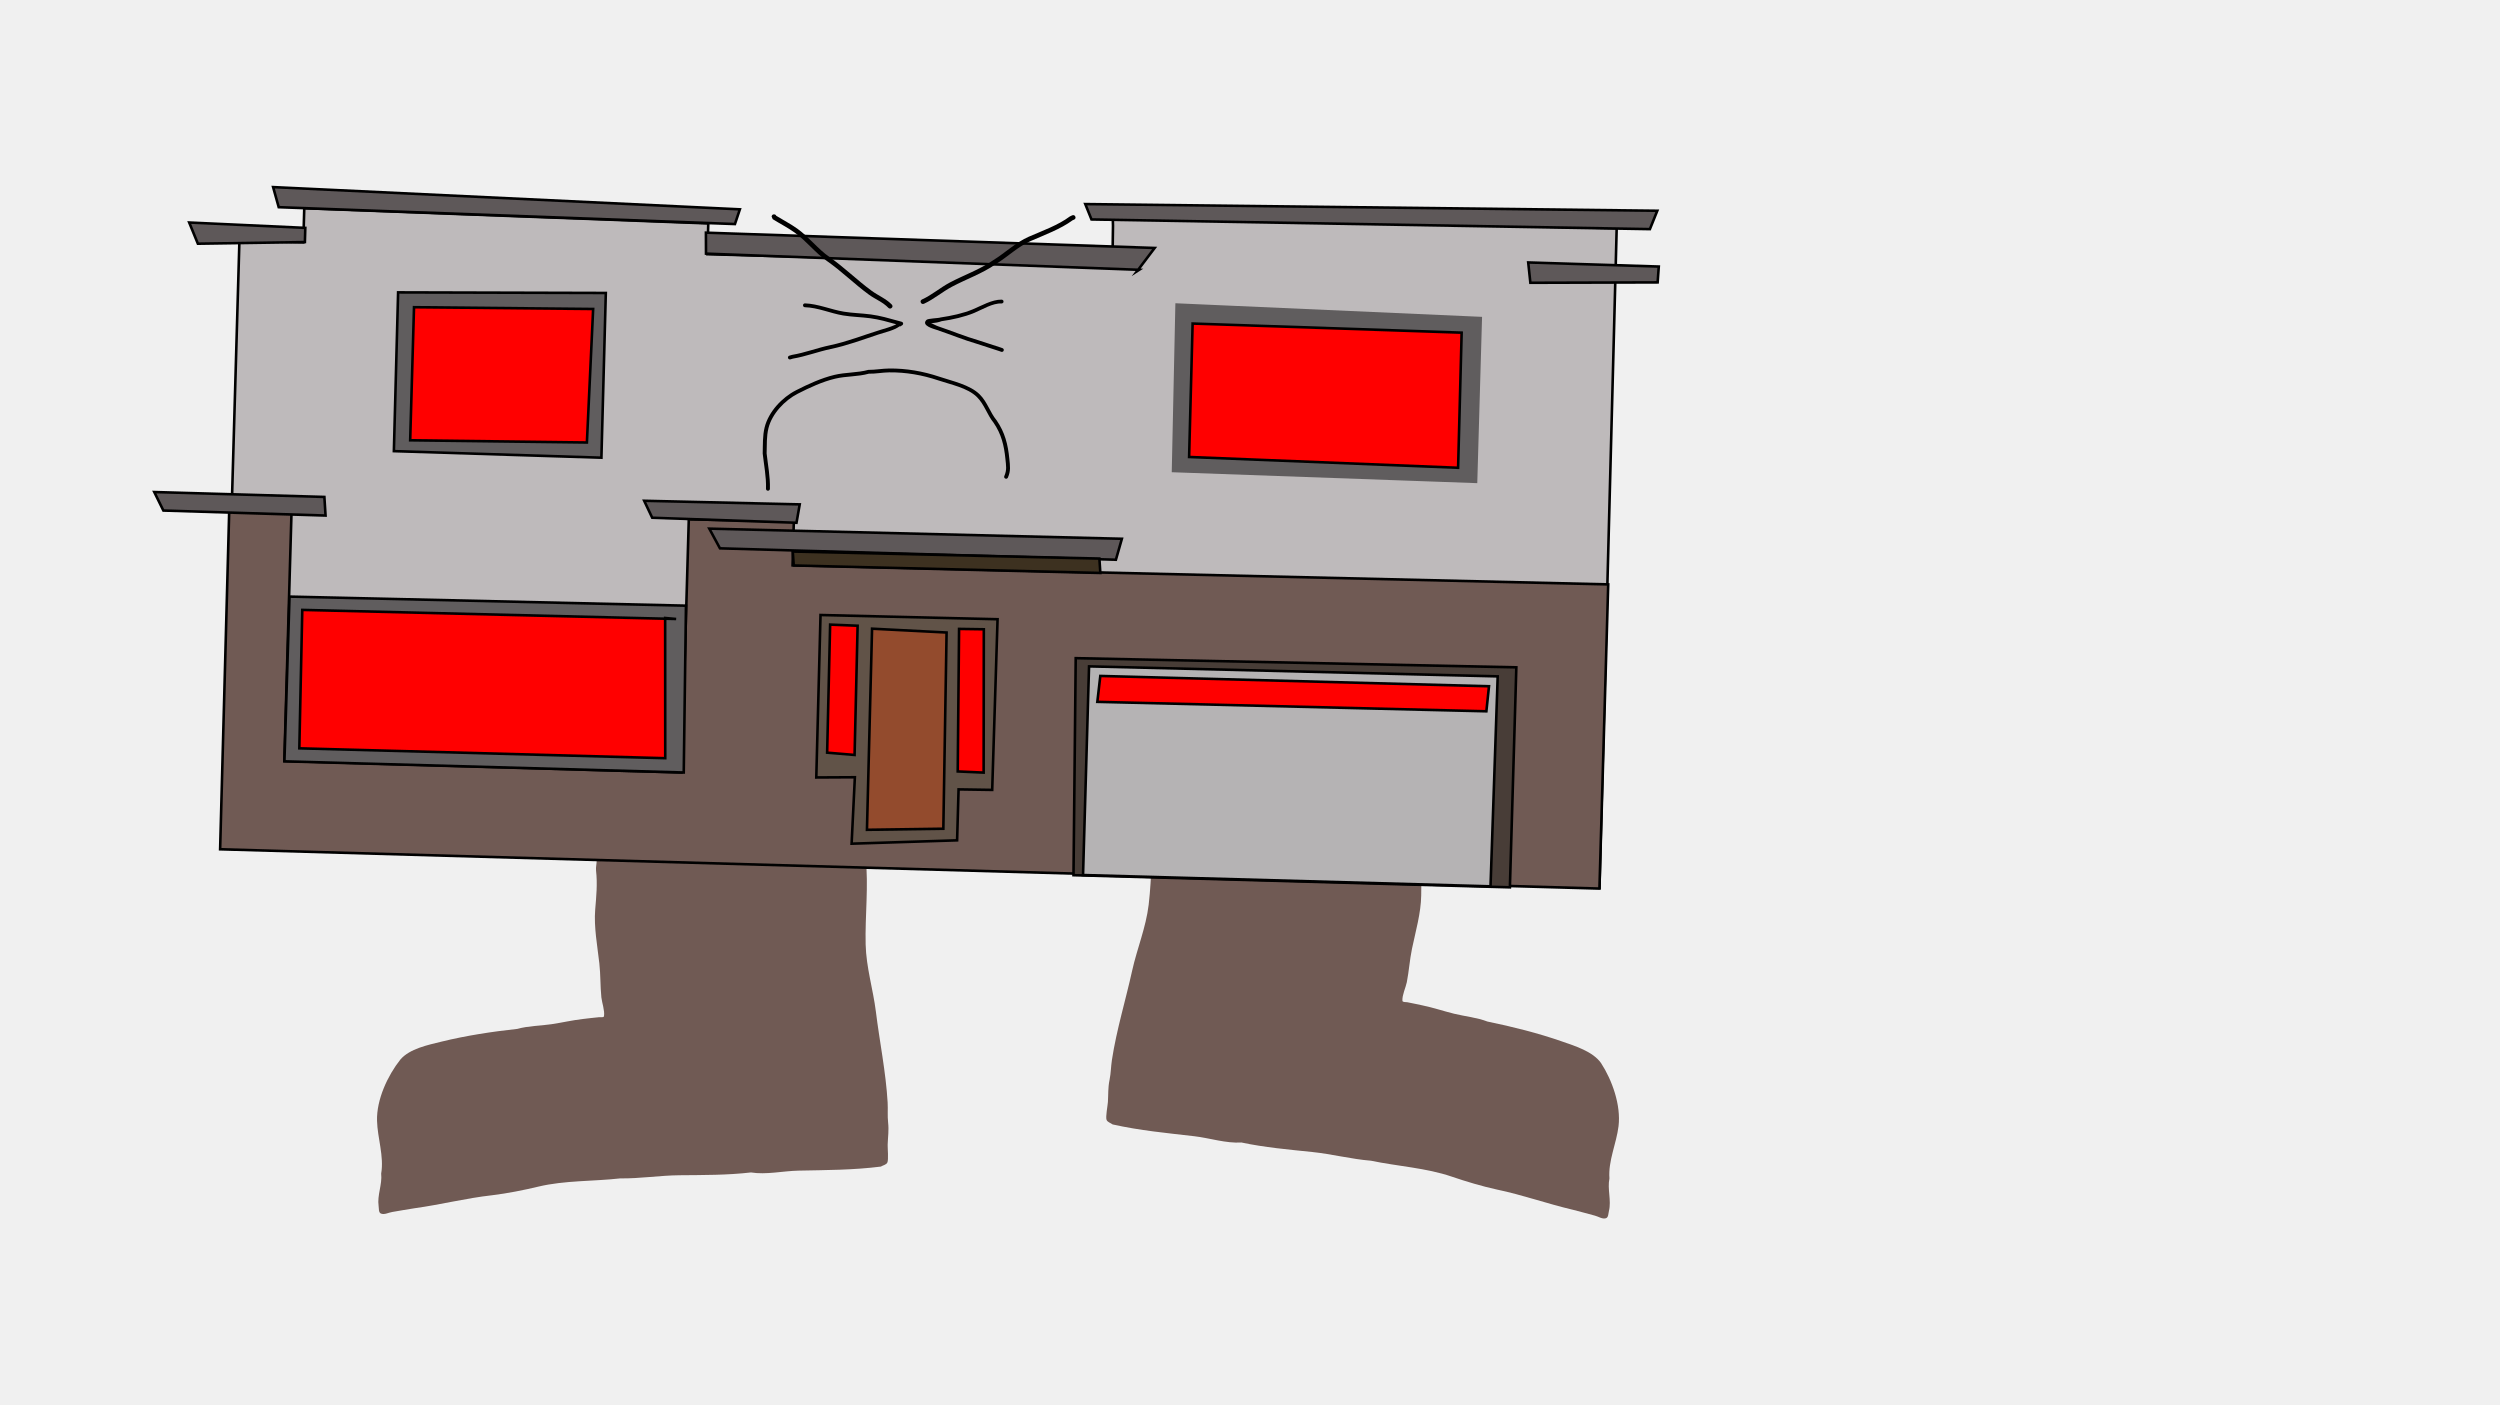
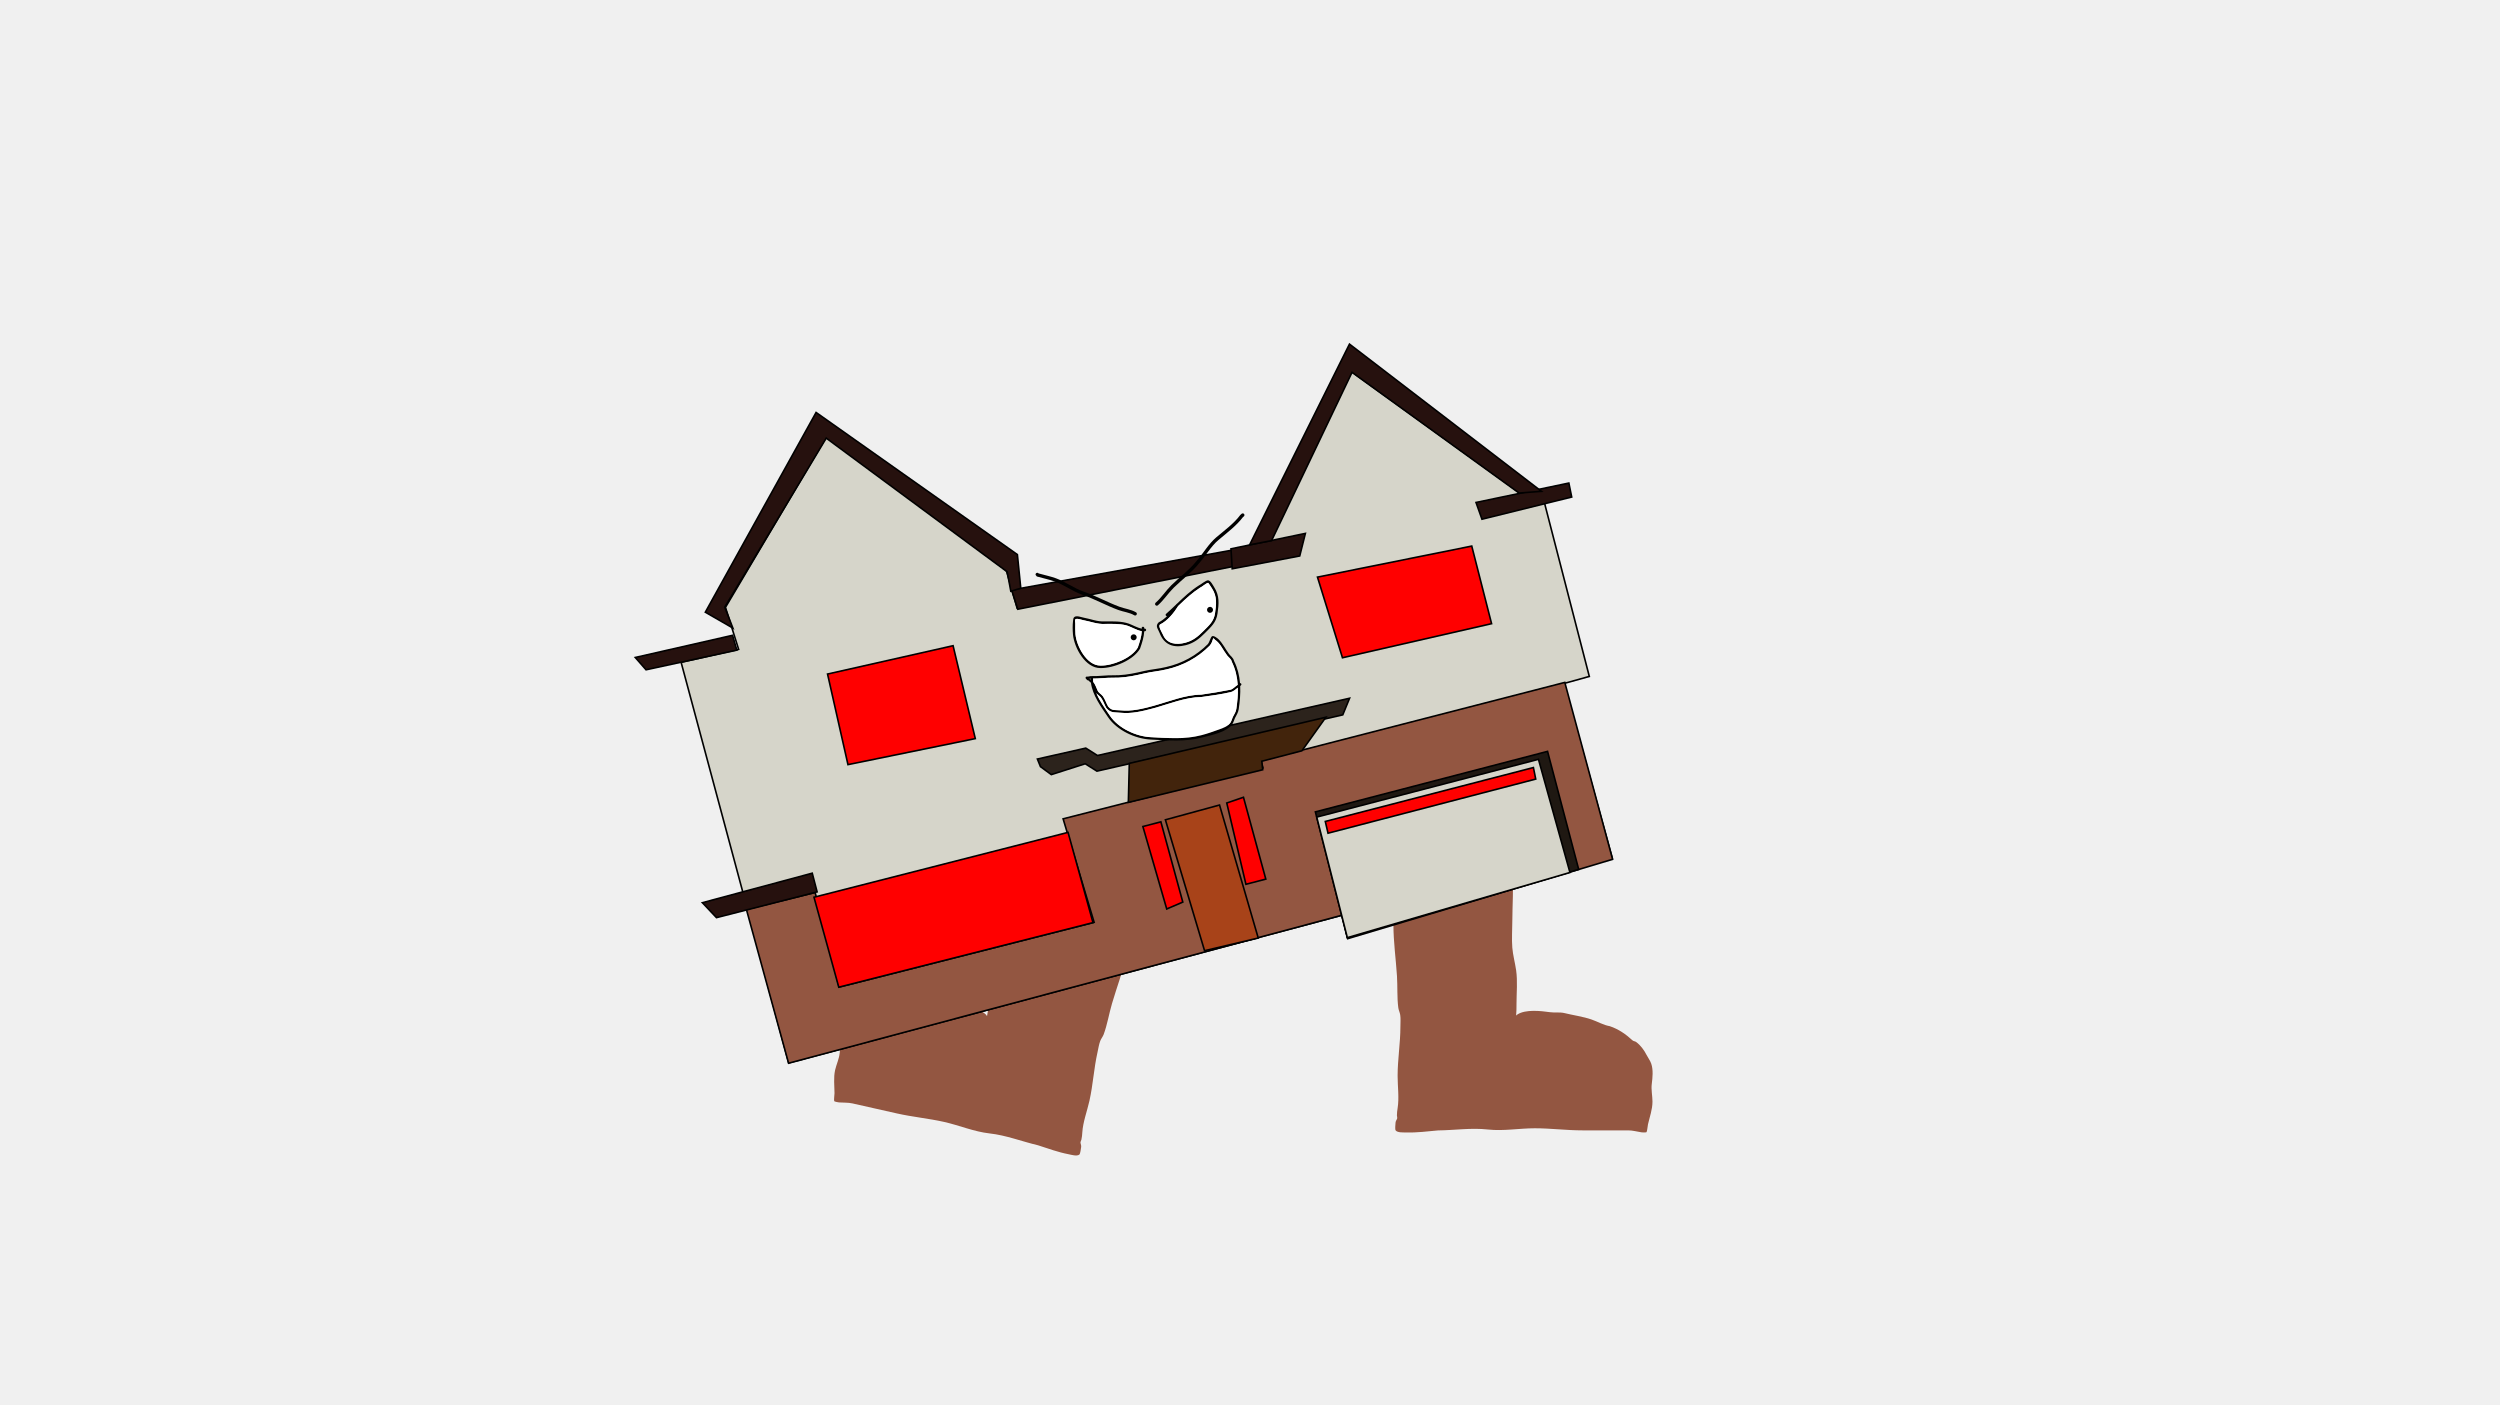
- <svg xmlns="http://www.w3.org/2000/svg" version="1.1" width="959.459" height="539.039" viewBox="0,0,959.459,539.039">
-   <g transform="translate(159.7297,89.51952)">
+ <svg xmlns="http://www.w3.org/2000/svg" version="1.1" width="1534.814" height="862.282" viewBox="0,0,1534.814,862.282">
+   <g transform="translate(448.9087,272.1622)">
    <g data-paper-data="{&quot;isPaintingLayer&quot;:true}" fill-rule="nonzero" stroke-linejoin="miter" stroke-miterlimit="10" stroke-dasharray="" stroke-dashoffset="0" style="mix-blend-mode: normal">
-       <path d="M-159.73,449.52v-539.039h959.459v539.039z" fill="none" stroke="#f00000" stroke-width="0" stroke-linecap="butt" />
-       <path d="M65.848,213.754c-1.588,0.177 -1.762,-1.383 -1.762,-1.383l0.177,-1.299c1.322,-2.001 0.821,-4.955 0.902,-7.274c0.155,-4.428 1.825,-11.608 -0.647,-15.757c-0.637,-1.069 -1.59,-2.23 -2.571,-3.346l-1.798,-1.115c-0.402,-0.244 -0.689,-0.662 -0.744,-1.16c-0.096,-0.862 0.537,-1.639 1.415,-1.737l2.331,-0.259c1.998,-0.222 3.997,-0.445 5.995,-0.667c3.57,-0.396 6.917,-1.47 10.418,-2.148c3.608,-0.698 7.372,-0.668 11.003,-1.256c11.431,-1.852 23.541,-3.698 35.106,-2.868c7.89,0.03 15.741,-0.135 23.609,-0.316c3.941,-0.091 7.861,-0.876 11.793,-0.571c2.202,0.171 8.158,-1.044 9.796,0.773c0.873,0.968 0.665,2.525 0.72,3.819c0.131,3.071 -0.572,6.98 -0.914,10.117c-0.594,5.687 -0.486,11.475 -0.76,17.182c-0.147,3.07 0.745,6.512 1.085,9.562c0.952,8.556 2.255,16.953 1.48,25.494c1.198,10.972 -0.257,22.37 0.01,33.404c0.213,8.809 2.846,17.152 3.923,25.739c1.432,11.617 3.835,23.165 4.515,34.909c0.149,2.568 -0.102,5.09 0.181,7.658c0.345,3.132 -0.064,5.429 -0.169,8.532c-0.044,1.298 0.403,5.83 -0.131,6.877c-0.438,0.861 -1.66,1.023 -2.491,1.534c-10.749,1.353 -20.881,1.322 -31.646,1.555c-5.87,0.127 -12.423,1.64 -18.195,0.692c-9.072,1.057 -18.258,0.988 -27.438,1.076c-7.621,0.073 -15.053,1.305 -22.76,1.21c-10.229,1.158 -21.325,0.741 -31.358,3.146c-5.701,1.367 -11.949,2.607 -17.724,3.312c-10.049,1.118 -19.706,3.601 -29.732,4.98c-2.906,0.4 -5.78,1.009 -8.677,1.454c-1.443,0.221 -3.008,1.174 -4.34,0.593c-0.928,-0.405 -0.731,-1.88 -0.876,-2.869c-0.609,-4.139 1.444,-8.279 0.984,-12.471c1.153,-6.626 -1.417,-13.612 -1.592,-20.294c-0.211,-8.086 4.082,-17.328 8.976,-23.488c3.579,-4.143 10.529,-5.562 15.71,-6.838c9.352,-2.304 19.58,-3.873 29.168,-4.906c4.224,-1.183 8.701,-1.147 13.031,-1.786c4.141,-0.611 8.109,-1.566 12.302,-2.032c1.997,-0.222 3.994,-0.484 5.995,-0.667c0.654,-0.06 1.83,0.232 1.927,-0.407c0.331,-2.166 -0.757,-5.004 -1.011,-7.211c-0.438,-4.338 -0.278,-8.558 -0.773,-13.009c-0.741,-6.656 -2.142,-13.973 -1.595,-20.656c0.411,-5.023 0.916,-9.822 0.328,-14.973c-0.131,-1.304 0.229,-2.614 0.258,-3.925c0.17,-7.532 -2.604,-15.039 -2.179,-22.617c0.125,-2.223 0.331,-4.436 0.486,-6.645c-0.094,0.252 -0.201,0.503 -0.321,0.751c-0.005,0.401 -0.143,1.437 -1.42,1.579z" data-paper-data="{&quot;index&quot;:null}" fill="#705a54" stroke="none" stroke-width="0.5" stroke-linecap="butt" />
-       <path d="M392.852,208.801c-1.258,-0.262 -1.298,-1.307 -1.265,-1.706c-0.096,-0.258 -0.179,-0.518 -0.249,-0.778c-0.054,2.214 -0.056,4.437 -0.141,6.662c-0.29,7.584 -3.758,14.797 -4.297,22.311c-0.094,1.308 0.141,2.646 -0.112,3.932c-1.071,5.073 -1.019,9.899 -1.083,14.938c-0.085,6.705 -2.168,13.858 -3.532,20.414c-0.912,4.385 -1.15,8.601 -1.994,12.879c-0.461,2.174 -1.811,4.896 -1.685,7.084c0.037,0.645 1.235,0.465 1.88,0.586c1.975,0.371 3.938,0.819 5.905,1.228c4.13,0.859 7.991,2.183 12.056,3.181c4.251,1.043 8.712,1.429 12.805,3.004c9.448,1.931 19.483,4.455 28.577,7.629c5.038,1.758 11.824,3.825 14.997,8.286c4.293,6.593 7.697,16.198 6.726,24.229c-0.802,6.636 -4.018,13.349 -3.494,20.054c-0.853,4.13 0.802,8.446 -0.194,12.508c-0.238,0.971 -0.18,2.458 -1.142,2.774c-1.381,0.454 -2.849,-0.642 -4.265,-0.998c-2.842,-0.715 -5.646,-1.592 -8.502,-2.264c-9.851,-2.316 -19.232,-5.696 -29.131,-7.755c-5.683,-1.246 -11.787,-3.068 -17.334,-4.966c-9.762,-3.339 -20.848,-3.967 -30.923,-6.083c-7.682,-0.631 -14.965,-2.557 -22.545,-3.347c-9.131,-0.952 -18.283,-1.747 -27.215,-3.653c-5.835,0.401 -12.217,-1.722 -18.049,-2.401c-10.696,-1.245 -20.785,-2.168 -31.36,-4.526c-0.778,-0.587 -1.98,-0.863 -2.335,-1.762c-0.433,-1.093 0.439,-5.563 0.517,-6.859c0.188,-3.1 -0.003,-5.425 0.635,-8.51c0.523,-2.531 0.511,-5.065 0.9,-7.607c1.782,-11.629 5.261,-22.899 7.779,-34.33c1.881,-8.448 5.286,-16.506 6.328,-25.256c1.305,-10.96 0.929,-22.445 3.154,-33.255c0.033,-8.576 2.12,-16.813 3.873,-25.241c0.625,-3.005 1.838,-6.347 1.98,-9.418c0.264,-5.708 0.916,-11.46 0.86,-17.178c-0.045,-3.155 -0.377,-7.113 0.042,-10.158c0.177,-1.283 0.117,-2.853 1.076,-3.735c1.802,-1.655 7.617,0.115 9.826,0.152c3.943,0.066 7.772,1.216 11.687,1.678c7.815,0.921 15.616,1.824 23.474,2.536c11.591,0.262 23.474,3.24 34.68,6.159c3.559,0.927 7.309,1.251 10.836,2.286c3.421,1.004 6.652,2.388 10.17,3.118c1.968,0.409 3.937,0.819 5.905,1.228l2.297,0.478c0.864,0.18 1.421,1.013 1.245,1.862c-0.102,0.491 -0.427,0.879 -0.85,1.084l-1.895,0.941c-1.082,1.019 -2.14,2.085 -2.875,3.089c-2.852,3.897 -1.865,11.203 -2.127,15.626c-0.138,2.316 -0.914,5.21 0.213,7.327l0.054,1.309c0,0 -0.32,1.537 -1.884,1.211z" fill="#705a54" stroke="none" stroke-width="0.5" stroke-linecap="butt" />
+       <path d="M403.987,283.706c-0.07,-0.747 0.677,-0.817 0.677,-0.817l0.573,-0.045c0.49,-0.121 1.15,-0.217 1.738,-0.354c0.192,-2.075 0.471,-4.159 0.875,-6.274c0.031,-0.164 0.06,-0.332 0.088,-0.504c-0.309,-0.64 -0.62,-1.186 -0.856,-1.543c-1.293,-1.954 -1.253,-4.252 -2.376,-6.24c-0.372,-0.659 -1.361,-0.754 -1.823,-1.353c-0.645,-0.837 -0.951,-2.109 -1.676,-2.958c-0.41,-0.481 -1.433,-0.056 -1.782,-0.228c-0.052,-0.026 -0.102,-0.054 -0.151,-0.084l-0.012,0.025l-0.842,-0.421c-0.254,-0.12 -0.429,-0.379 -0.429,-0.678c0,-0.414 0.336,-0.75 0.75,-0.75h1.497c5.774,0 11.548,-0.001 17.322,0.003c10.511,0.008 20.925,0.853 31.455,0.853c9.948,0 20.47,-0.911 30.308,0.648c1.192,9.847 0.22,20.343 0.22,30.263c0,5.408 -0.451,11.032 -0.004,16.418c0.379,4.575 1.699,9.325 2.353,13.902c0.945,6.674 0.22,13.89 0.22,20.632c0,2.345 -0.015,4.656 -0.22,6.97c-0.03,0.337 0.542,-0.409 0.84,-0.57c4.959,-3.176 14.261,-2.164 19.922,-1.355c3.044,0.435 5.954,-0.171 9.004,0.575c5.378,1.324 11.273,2.1 16.553,3.926c3.708,1.282 7.296,3.433 11.122,4.076c5.439,1.802 10.004,5.024 13.988,8.705c0.595,0.55 1.56,0.523 2.214,1.002c2.704,1.979 4.896,4.938 6.413,7.946c0.89,1.766 2.249,3.502 2.884,5.376c1.308,3.86 0.816,8.528 0.323,12.465c-0.451,3.598 0.417,7.282 0.434,10.823c-0.007,4.829 -1.688,9.297 -2.756,13.943c-0.194,0.844 -0.482,4.253 -0.889,4.783c-0.269,0.351 -2.81,0.179 -3.034,0.147c-2.801,-0.399 -5.399,-1.212 -8.197,-1.212c-9.344,0 -18.687,0 -28.031,0c-9.927,0 -19.572,-1.284 -29.332,-1.284c-9.51,0 -19.242,1.806 -28.763,0.756c-10.267,-1.146 -20.416,0.448 -30.649,0.56c-6.387,0.573 -13.089,1.456 -19.49,1.244c-1.758,-0.058 -5.165,0.248 -6.479,-1.178c-0.619,-0.672 -0.129,-3.844 -0.129,-4.701c0.031,-0.864 0.499,-1.669 0.913,-2.428c0.337,-0.617 -0.057,-1.406 -0.057,-2.109c0.001,-1.618 0.178,-2.968 0.433,-4.545c1.007,-6.232 -0.006,-13.489 -0.006,-19.809c0,-10.174 1.712,-19.937 1.712,-30.185c0,-2.331 0.224,-4.885 -0.114,-7.194c-0.216,-1.475 -0.967,-2.875 -1.167,-4.355c-0.85,-6.302 -0.41,-13.141 -0.822,-19.527c-0.672,-10.452 -2.178,-20.929 -2.178,-31.41c0,-3.962 0.016,-7.778 0.295,-11.6c-0.444,0.091 -0.877,0.17 -1.247,0.264l-0.797,0.083c0,0 -0.747,0.07 -0.817,-0.677zM408.977,278.49c-0.152,0.973 -0.279,1.94 -0.385,2.904c0.69,-0.532 0.688,-1.667 0.385,-2.904z" data-paper-data="{&quot;index&quot;:null}" fill="#935641" stroke="none" stroke-width="0.5" stroke-linecap="butt" />
+       <path d="M246.963,303.262l-0.759,-0.257c-0.34,-0.172 -0.745,-0.345 -1.158,-0.531c-0.568,3.79 -1.391,7.517 -2.261,11.382c-2.304,10.225 -6.075,20.115 -9.028,30.164c-1.805,6.139 -2.88,12.908 -5.094,18.869c-0.52,1.399 -1.561,2.6 -2.095,3.992c-0.837,2.179 -1.18,4.719 -1.692,6.993c-2.252,9.997 -2.727,19.898 -4.963,29.823c-1.389,6.166 -3.972,13.023 -4.359,19.324c-0.098,1.595 -0.222,2.95 -0.576,4.529c-0.154,0.686 -0.712,1.369 -0.519,2.045c0.237,0.831 0.517,1.719 0.357,2.569c-0.188,0.837 -0.407,4.039 -1.159,4.558c-1.596,1.102 -4.852,0.055 -6.58,-0.275c-6.292,-1.2 -12.635,-3.535 -18.74,-5.497c-9.958,-2.358 -19.509,-6.144 -29.777,-7.283c-9.519,-1.068 -18.615,-4.969 -27.893,-7.059c-9.521,-2.145 -19.213,-3.012 -28.897,-5.194c-9.115,-2.053 -18.23,-4.107 -27.346,-6.16c-2.73,-0.615 -5.443,-0.393 -8.263,-0.619c-0.226,-0.018 -2.742,-0.409 -2.928,-0.81c-0.281,-0.606 0.188,-3.996 0.184,-4.861c-0.021,-4.767 -0.679,-9.495 0.375,-14.208c0.795,-3.451 2.45,-6.854 2.802,-10.463c0.384,-3.949 0.929,-8.611 3.054,-12.089c1.031,-1.688 2.738,-3.083 3.995,-4.611c2.14,-2.601 4.929,-5.007 8.002,-6.343c0.743,-0.323 1.679,-0.085 2.38,-0.491c4.696,-2.716 9.857,-4.856 15.559,-5.418c3.873,0.213 7.847,-1.096 11.746,-1.532c5.553,-0.621 11.474,-0.083 17.011,-0.192c3.14,-0.057 5.845,1.173 8.91,1.418c5.7,0.456 14.997,1.513 19.137,5.7c0.255,0.222 0.649,1.075 0.694,0.74c0.309,-2.303 0.802,-4.56 1.317,-6.848c1.482,-6.578 2.36,-13.776 4.749,-20.079c1.644,-4.322 3.975,-8.665 5.351,-13.045c1.62,-5.157 2.415,-10.742 3.604,-16.018c2.18,-9.678 3.538,-20.131 6.865,-29.475c9.94,0.642 20.004,3.843 29.709,6.029c10.273,2.314 20.618,3.779 30.874,6.081c5.634,1.265 11.266,2.535 16.899,3.804l1.46,0.329c0.404,0.091 0.658,0.492 0.567,0.896c-0.066,0.292 -0.294,0.506 -0.568,0.567l-0.914,0.226l-0.007,-0.027c-0.054,0.019 -0.109,0.035 -0.165,0.049c-0.379,0.091 -1.283,-0.547 -1.789,-0.169c-0.894,0.669 -1.472,1.842 -2.285,2.517c-0.582,0.484 -1.568,0.358 -2.076,0.92c-1.532,1.693 -1.998,3.944 -3.689,5.566c-0.309,0.296 -0.732,0.761 -1.174,1.317c-0.011,0.173 -0.019,0.344 -0.025,0.511c-0.07,2.153 -0.256,4.246 -0.525,6.313c0.544,0.263 1.166,0.501 1.618,0.727l0.549,0.17c0,0 0.713,0.232 0.481,0.946c-0.232,0.713 -0.946,0.481 -0.946,0.481zM243.924,299.514c0.108,-0.964 0.197,-1.935 0.262,-2.918c-0.567,1.141 -0.819,2.247 -0.262,2.918z" data-paper-data="{&quot;index&quot;:null}" fill="#935641" stroke="none" stroke-width="0.5" stroke-linecap="butt" />
      <g>
-         <g stroke-width="1" stroke-linecap="round">
-           <path d="M-74.489,233.4l6.645,-230.613l24.509,0.706l0.377,-13.093l155.053,5.82l-0.341,11.826l155.442,4.267l0.223,-15.211l-0.092,-3.258l193.398,4.22l-6.604,253.103l-528.673,-15.064z" fill="#bebabb" stroke="#000000" />
-           <path d="M144.933,110.581l-0.054,1.858l-0.055,1.901l-0.377,13.093l313.027,7.328l-3.364,116.743l-529.361,-15.083l3.509,-130.73l23.886,1.407l-2.75,95.455l152.426,4.392l2.799,-97.145z" fill="#705a54" stroke="#000000" />
-           <path d="M87.497,102.67l59.69,1.382l-1.236,7.066l-55.371,-1.934z" fill="#5e5859" stroke="#000000" />
-           <path d="M112.492,113.366l158.336,3.886l-2.298,8.05l-151.953,-4.378z" fill="#5e5859" stroke="#000000" />
-           <path d="M252.261,246.365l0.851,-83.293l169.105,3.52l-2.476,84.43z" fill="#483d37" stroke="#000000" />
-           <path d="M255.921,246.302l2.307,-80.081l156.831,3.842l-2.752,80.576z" fill="#b5b3b4" stroke="#000000" />
-           <path d="M410.714,183.465l-149.306,-3.626l1.147,-9.943l149.168,3.96z" fill="#ff0000" stroke="#000000" />
-           <path d="M167.103,234.273l1.251,-25.496l-14.806,0.081l1.624,-62.347l67.946,1.62l-2.06,65.504l-12.904,-0.203l-0.563,19.556z" fill="#615348" stroke="#000000" />
-           <path d="M172.993,228.946l1.96,-77.187l28.6,1.472l-1.246,75.296z" fill="#934b2d" stroke="#000000" />
-           <path d="M157.71,199.333l1.152,-49.14l10.547,0.434l-1.165,49.593z" fill="#ff0000" stroke="#000000" />
-           <path d="M207.825,206.546l0.52,-54.701l9.499,0.144l-0.067,55.006z" fill="#ff0000" stroke="#000000" />
-           <path d="M102.679,206.953l-153.252,-4.286l1.953,-63.217l152.155,3.476z" fill="#605d5e" stroke="#000000" />
-           <path d="M95.544,147.655l0.034,53.809l-140.43,-3.787l1.135,-53.127l143.475,3.486z" fill="#ff0000" stroke="#000000" />
-           <path d="M-8.568,83.619l1.623,-60.925l79.717,0.222l-1.69,63.225z" fill="#605d5e" stroke="#000000" />
-           <path d="M-2.31,79.456l1.472,-51.075l68.749,0.684l-2.4,51.243z" fill="#ff0000" stroke="#000000" />
-           <path d="M290.474,91.231l1.378,-63.849l116.698,5.178l-1.81,62.832z" fill="#605d5e" stroke="#605d5e" />
-           <path d="M296.634,85.865l1.343,-51.209l103.25,3.494l-1.362,51.856z" fill="#ff0000" stroke="#000000" />
-           <path d="M277.453,14.033l-166.231,-6.216l-0.032,-8.04l172.214,5.87l-6.724,8.882z" fill="#5e5859" stroke="#000000" />
-           <path d="M256.783,-11.198l219.529,2.565l-2.843,7.049l-214.301,-3.711z" fill="#5e5859" stroke="#000000" />
-           <path d="M122.325,-3.532l-175.086,-6.471l-2.154,-7.712l179.133,8.533z" fill="#5e5859" stroke="#000000" />
-           <path d="M476.444,18.859l-48.842,0.149l-0.831,-7.803l50.112,1.574z" fill="#5e5859" stroke="#000000" />
-           <path d="M-34.788,108.341l-62.245,-1.923l-3.491,-7.102l65.282,1.881z" fill="#5e5859" stroke="#000000" />
-           <path d="M-42.719,3.381l-41.068,0.632l-3.329,-8.135l44.554,2.062z" fill="#5e5859" stroke="#000000" />
-           <path d="M144.892,127.499l-0.372,-5.347l117.677,2.702l0.367,5.519z" fill="#3d3120" stroke="#000000" />
+         <g stroke="#000000" stroke-width="1" stroke-linecap="round">
+           <path d="M-3.538,100.71l62.16,-105.054l110.246,82.342l6.671,23.238l133.3,-26.184l15.557,-1.714l56.24,-117.425l104.909,75.585l13.807,5.332l27.454,106.287l-15.532,4.325l29.645,107.216l-162.609,48.086l-3.398,-13.041l-339.624,90.698l-66.04,-245.935l35.304,-7.978z" fill="#d6d5ca" />
+           <path d="M9.325,286.166l42.208,-10.378l14.713,58.05l156.559,-39.761l-19.042,-63.544l122.712,-31.252l-1.307,-4.42l186.594,-48.072l29.338,108.6l-162.626,48.727l-3.35,-14.443l-339.904,90.9z" fill="#935641" />
+           <path d="M3.452,126.959l-55.736,12.08l-6.613,-7.561l59.735,-13.611z" fill="#26110e" />
+           <path d="M172.129,90.03l135.345,-24.43l0.881,9.945l-132.41,26.319z" fill="#26110e" />
+           <path d="M516.001,32.981l-55.09,13.622l-3.658,-10.286l56.999,-11.921z" fill="#26110e" />
+           <path d="M306.829,64.764l45.669,-9.457l-3.475,13.855l-41.441,7.867z" fill="#26110e" />
+           <path d="M149.853,181.289l-78.177,15.973l-12.538,-55.616l77.073,-17.396z" fill="#ff0000" />
+           <path d="M359.918,82.143l94.719,-19.062l12.172,47.649l-91.547,20.923z" fill="#ff0000" />
+           <path d="M378.2,303.262l-19.574,-76.994l142.539,-37.143l19.128,72.468z" fill="#1f1812" />
+           <path d="M378.26,303.491l-18.799,-74.02l136.133,-35.473l19.328,69.484z" fill="#d6d5ca" />
+           <path d="M493.919,206.133l-127.526,33.23l-1.675,-7.221l127.77,-33.087z" fill="#ff0000" />
+           <path d="M290.604,311.491l-24.046,-80.366l33.234,-9.074l23.764,81.665z" fill="#a84319" />
+           <path d="M304.228,220.807l10.264,-3.502l13.712,50.239l-12.21,3.182z" fill="#ff0000" />
+           <path d="M277.24,281.651l-9.868,4.227l-14.639,-50.618l11.047,-2.879z" fill="#ff0000" />
+           <path d="M222.108,294.258l-156.074,39.635l-15.219,-55.227l155.975,-39.816z" fill="#ff0000" />
+           <path d="M187.969,193.823l29.711,-6.707l7.186,4.543l154.758,-35.153l-4.174,10.194l-150.927,34.568l-7.186,-4.543l-20.822,6.668l-6.655,-4.889z" fill="#2c231c" />
+           <path d="M243.806,220.459l0.588,-23.954l120.676,-28.341l-14.709,20.597l-24.614,6.414l0.538,5.241z" fill="#42240c" />
+           <path d="M52.734,275.378l-61.776,15.825l-8.656,-9.182l67.442,-18.118z" fill="#26110e" />
+           <path d="M483.681,30.525l-102.543,-74.12l-49.407,103.349l-13.468,2.567l61.307,-123.237l117.857,90.392z" fill="#26110e" />
+           <path d="M169.435,78.895l-111.097,-82.082l-62.316,103.767l4.994,12.835l-16.908,-9.731l68.004,-122.626l123.577,87.253l2.085,20.661l-6.12,1.83z" fill="#26110e" />
        </g>
-         <path d="M137.351,-7.252c0.503,0.015 0.723,0.292 0.819,0.54c2.698,1.668 5.622,3.164 8.184,5.008c4.419,3.179 7.805,7.735 12.267,10.83c5.733,3.995 10.587,8.867 16.188,12.962c2.549,1.864 5.515,3 7.717,5.279c0,0 0.631,0.657 -0.037,1.276c-0.668,0.619 -1.299,-0.037 -1.299,-0.037c-2.09,-2.188 -5.019,-3.275 -7.459,-5.056c-5.6,-4.088 -10.445,-8.96 -16.173,-12.951c-4.465,-3.124 -7.865,-7.667 -12.299,-10.852c-2.642,-1.898 -5.675,-3.422 -8.435,-5.158l-0.418,-0.963c0,0 0.026,-0.902 0.944,-0.876z" fill="#000000" stroke="none" stroke-width="0.5" stroke-linecap="butt" />
-         <path d="M252.947,-6.427c0.387,0.819 -0.446,1.198 -0.446,1.198l-0.563,0.234c-4.612,3.39 -10.785,5.659 -16.048,7.949c-4.916,2.139 -8.921,6.127 -13.451,8.909c-5.313,3.684 -11.106,5.634 -16.782,8.64c-3.701,1.96 -6.973,4.801 -10.765,6.545c0,0 -0.833,0.38 -1.22,-0.439c-0.387,-0.819 0.446,-1.198 0.446,-1.198c3.761,-1.698 7.006,-4.558 10.667,-6.496c5.625,-2.979 11.373,-4.907 16.637,-8.554c4.617,-2.838 8.685,-6.856 13.697,-9.044c5.119,-2.235 11.258,-4.412 15.712,-7.751l0.896,-0.431c0,0 0.833,-0.38 1.22,0.439z" fill="#000000" stroke="none" stroke-width="0.5" stroke-linecap="butt" />
-         <path d="M134.972,98.805c-0.75,-0.022 -0.728,-0.758 -0.728,-0.758l0.004,-0.125c0.14,-4.45 -0.778,-8.931 -1.263,-13.373c0.092,-3.31 -0.064,-6.841 0.746,-10.079c1.495,-5.972 6.654,-11.468 12.037,-14.213c4.581,-2.336 9.702,-4.696 14.712,-5.894c4.282,-1.024 8.774,-0.771 13.031,-1.926c2.692,0.015 5.286,-0.498 7.981,-0.527c6.624,-0.072 13.094,1.065 19.288,3.142c4.976,1.687 11.724,3.046 15.518,6.816c2.932,2.913 3.949,6.91 6.49,9.969c3.164,4.623 4.3,9.195 4.842,14.674c0.274,2.766 0.604,4.643 -0.544,7.251c0,0 -0.298,0.676 -0.986,0.382c-0.688,-0.294 -0.39,-0.969 -0.39,-0.969c1.043,-2.359 0.677,-4.003 0.428,-6.523c-0.515,-5.21 -1.55,-9.536 -4.556,-13.941c-2.495,-3.056 -3.498,-6.974 -6.394,-9.854c-3.574,-3.554 -10.194,-4.82 -14.892,-6.411c-6.044,-2.026 -12.333,-3.135 -18.798,-3.062c-2.625,0.03 -5.167,0.579 -7.79,0.515c-4.195,1.177 -8.64,0.897 -12.872,1.897c-4.888,1.154 -9.908,3.492 -14.374,5.769c-4.999,2.549 -9.894,7.692 -11.272,13.256c-0.77,3.107 -0.609,6.497 -0.705,9.671c0.489,4.483 1.383,8.977 1.264,13.473l-0.004,0.125c0,0 -0.021,0.736 -0.771,0.715z" fill="#000000" stroke="none" stroke-width="0.5" stroke-linecap="butt" />
-         <path d="M142.709,47.898c-0.216,-0.706 0.502,-0.917 0.502,-0.917l1.015,-0.298c4.956,-0.836 9.661,-2.671 14.589,-3.706c6.638,-1.393 12.817,-3.889 19.275,-5.876c1.863,-0.573 3.799,-1.088 5.578,-1.89c0.182,-0.082 0.377,-0.189 0.577,-0.284c-3.299,-0.921 -6.517,-1.838 -9.934,-2.302c-3.472,-0.473 -7.017,-0.503 -10.474,-1.08c-4.809,-0.802 -9.766,-3.043 -14.648,-3.157c0,0 -0.75,-0.022 -0.728,-0.758c0.021,-0.736 0.771,-0.715 0.771,-0.715c4.985,0.166 9.965,2.367 14.874,3.18c3.436,0.57 6.96,0.601 10.41,1.07c3.568,0.487 6.927,1.449 10.377,2.411l1.429,0.395c0.332,0.084 0.572,0.385 0.562,0.735c-0.008,0.265 -0.157,0.493 -0.375,0.617l-0.825,0.485l-0.084,-0.137c-2.405,1.704 -5.428,2.26 -8.272,3.208c-6.054,2.019 -11.933,4.224 -18.198,5.538c-4.918,1.032 -9.612,2.871 -14.559,3.699l-0.926,0.275c0,0 -0.718,0.212 -0.934,-0.494z" fill="#000000" stroke="none" stroke-width="0.5" stroke-linecap="butt" />
-         <path d="M225.457,45.045c-0.257,0.692 -0.962,0.438 -0.962,0.438l-0.738,-0.266c-2.815,-0.881 -5.608,-1.782 -8.412,-2.732c-5.277,-1.526 -10.33,-3.643 -15.5,-5.374c-1.428,-0.478 -6.138,-1.672 -4.014,-3.851c0.598,-0.614 4.475,-0.596 5.465,-0.951c4.056,-0.597 8.542,-1.538 12.334,-3.117c3.372,-1.404 7.305,-3.765 11.045,-3.719c0,0 0.75,0.022 0.728,0.758c-0.021,0.736 -0.771,0.715 -0.771,0.715c-3.382,-0.177 -7.375,2.341 -10.417,3.603c-3.849,1.597 -8.428,2.614 -12.55,3.188c-1.325,0.479 -2.412,0.654 -3.81,0.785c-0.081,0.008 -0.193,0.003 -0.318,-0.009c0.961,0.304 1.85,0.889 2.791,1.204c5.161,1.728 10.205,3.84 15.473,5.365c2.814,0.953 5.613,1.862 8.44,2.741l0.769,0.276c0,0 0.705,0.253 0.447,0.945z" fill="#000000" stroke="none" stroke-width="0.5" stroke-linecap="butt" />
+         <path d="M273.768,98.381c4.15,-3.979 8.263,-7.874 13.279,-11.078c1.334,-0.598 4.368,-3.282 5.745,-3.191c1.526,0.1 3.033,3.164 3.74,4.27c3.372,5.279 2.86,10.175 2.034,16.101c-0.773,5.542 -3.958,8.193 -7.763,12.034c-3.464,3.496 -6.767,6.12 -11.665,7.404c-7.529,1.933 -13.343,-0.144 -16.177,-7.573c-0.99,-2.594 -2.856,-4.144 -0.5,-6.46c1.773,-0.873 3.527,-2.22 5.14,-3.79c-0.207,0.042 -0.466,0.008 -0.709,-0.269c-0.519,-0.593 0.074,-1.112 0.074,-1.112c2.157,-1.886 4.188,-3.828 6.2,-5.758c0.039,-0.067 0.077,-0.133 0.114,-0.199zM275.208,99.173c-0.111,0.186 -0.272,0.29 -0.272,0.29l-0.045,0.014c-0.162,0.156 -0.324,0.312 -0.487,0.468c-2.571,4.177 -6.638,9.131 -11.072,11.256c-1.437,0.964 1.17,4.882 1.805,6.364c2.441,5.693 8.177,6.269 13.603,4.831c4.638,-1.2 7.681,-3.695 10.945,-6.991c3.56,-3.594 6.599,-5.983 7.319,-11.14c0.775,-5.545 1.354,-10.087 -1.802,-15.035c-0.197,-0.308 -2.258,-3.576 -2.435,-3.542c-1.398,0.267 -3.547,2.369 -4.972,3.002c-4.734,3.044 -8.66,6.716 -12.588,10.483z" fill="#000000" stroke="none" stroke-width="0.5" stroke-linecap="butt" />
+         <path d="M287.817,88.642c1.425,-0.633 3.58,-2.732 4.979,-2.999c0.177,-0.034 2.246,3.24 2.443,3.548c3.155,4.948 2.594,9.526 1.819,15.07c-0.719,5.157 -3.776,7.588 -7.336,11.182c-3.265,3.296 -6.349,5.804 -10.986,7.004c-5.426,1.438 -11.197,0.842 -13.638,-4.851c-0.635,-1.482 -3.251,-5.416 -1.814,-6.38c4.434,-2.125 8.511,-7.131 11.082,-11.307c0.162,-0.156 0.328,-0.315 0.49,-0.471l0.045,-0.014c0,0 0.163,-0.106 0.274,-0.292c3.928,-3.767 7.909,-7.448 12.643,-10.492z" data-paper-data="{&quot;noHover&quot;:false,&quot;origItem&quot;:[&quot;Path&quot;,{&quot;applyMatrix&quot;:true,&quot;segments&quot;:[[[274.12499,131.23562],[4.52111,-2.5262],[-0.14706,0.14413]],[273.80453,131.43755],[[273.75988,131.43976],[0,0],[-0.18675,0.10448]],[[273.19936,131.75351],[0.18694,-0.10467],[-3.36951,3.2293]],[[260.30254,139.46207],[4.5932,-0.89246],[-1.55461,0.5425]],[[260.43803,145.75564],[-0.2296,-1.517],[0.88211,5.82814]],[[271.80541,153.4686],[-5.3413,0.02189],[4.55867,0.00767]],[[283.56253,149.65698],[-3.79755,2.25196],[4.14099,-2.45562]],[[292.97559,141.15478],[-1.90003,4.57629],[2.04386,-4.91995]],[[294.92401,126.87708],[1.71852,5.31356],[-0.10703,-0.33093]],[[293.5316,123.03065],[0.17105,0.01138],[-1.35157,-0.08989]],[[288.23274,124.60254],[1.46402,-0.24137],[-5.08987,1.66728]]],&quot;closed&quot;:true}]}" fill="#ffffff" stroke="none" stroke-width="0.5" stroke-linecap="butt" />
+         <path d="M252.597,112.626c0.763,-0.199 0.961,0.564 0.961,0.564l0.077,0.39c0,0.09 -0,0.18 -0.001,0.269c0.042,-0.011 0.082,-0.023 0.121,-0.037c0,0 0.763,-0.199 0.961,0.564c0.199,0.763 -0.564,0.961 -0.564,0.961c-0.189,0.04 -0.382,0.068 -0.578,0.085c-0.25,3.71 -1.264,6.851 -2.587,10.646c-4.125,7.089 -16.229,12.07 -24.308,11.919c-9.247,0.092 -16.11,-12.463 -16.869,-20.642c-0.238,-2.69 -0.27,-5.701 0.044,-8.369c0.098,-0.828 0.099,-1.919 0.968,-2.444c1.463,-0.883 4.089,0.239 5.578,0.504c4.406,0.786 8.362,2.575 12.985,2.303c4.87,-0.017 10.135,-0.25 14.782,1.392c1.811,0.64 5.428,2.616 7.893,3.086c-0.001,-0.074 -0.001,-0.148 -0.003,-0.223l-0.026,-0.008c0,0 -0.199,-0.763 0.564,-0.961zM252.021,115.351c-3.17,-0.499 -6.855,-2.92 -9.788,-3.637c-4.112,-1.006 -8.601,-0.81 -12.798,-0.798c-4.743,0.267 -8.793,-1.519 -13.307,-2.326c-1.223,-0.219 -3.263,-1.118 -4.513,-0.693c-0.871,0.296 -0.354,1.817 -0.351,2.736c0.008,2.165 -0.081,4.4 0.118,6.571c0.638,7.343 6.956,19.29 15.309,19.207c7.408,0.213 19.037,-4.534 22.866,-11.003c1.236,-3.601 2.248,-6.556 2.463,-10.057z" fill="#000000" stroke="none" stroke-width="0.5" stroke-linecap="butt" />
+         <path d="M249.607,125.427c-3.829,6.469 -15.524,11.248 -22.932,11.035c-8.354,0.083 -14.708,-11.919 -15.345,-19.262c-0.199,-2.171 -0.107,-4.421 -0.114,-6.586c-0.003,-0.92 -0.517,-2.446 0.353,-2.742c1.251,-0.425 3.292,0.47 4.516,0.689c4.514,0.807 8.591,2.572 13.334,2.305c4.196,-0.012 8.745,-0.189 12.857,0.816c2.932,0.717 6.627,3.16 9.797,3.659c-0.215,3.501 -1.229,6.484 -2.465,10.085z" data-paper-data="{&quot;noHover&quot;:false,&quot;origItem&quot;:[&quot;Path&quot;,{&quot;applyMatrix&quot;:true,&quot;segments&quot;:[[[248.89009,140.56963],[-1.03767,3.17249],[-2.79957,-1.22013]],[[240.74963,134.87163],[2.52832,1.36419],[-3.54499,-1.91275]],[[229.15604,131.06567],[3.86717,0.99588],[-4.43149,-0.89251]],[[217.46009,125.73049],[3.96328,1.82658],[-1.07387,-0.49492]],[[213.46998,124.00951],[1.25379,-0.09136],[-0.87277,0.0636]],[[212.49036,126.44515],[0.21763,-0.84759],[-0.51247,1.99589]],[[211.02218,132.5247],[0.33785,-2.04724],[-1.17462,6.91473]],[[220.51155,153.88566],[-7.71273,-1.92818],[6.7709,1.97384]],[[244.20896,149.24036],[-5.07827,5.03804],[2.00193,-3.01961]]],&quot;closed&quot;:true}]}" fill="#ffffff" stroke="none" stroke-width="0.5" stroke-linecap="butt" />
+         <path d="M245.31,119.564c-0.256,-0.983 0.333,-1.987 1.316,-2.243c0.983,-0.256 1.987,0.333 2.243,1.316c0.256,0.983 -0.333,1.987 -1.316,2.243c-0.983,0.256 -1.987,-0.333 -2.243,-1.316z" fill="#000000" stroke="none" stroke-width="0.5" stroke-linecap="butt" />
+         <path d="M292.177,102.7c-0.256,-0.983 0.333,-1.987 1.316,-2.243c0.983,-0.256 1.987,0.333 2.243,1.316c0.256,0.983 -0.333,1.987 -1.316,2.243c-0.983,0.256 -1.987,-0.333 -2.243,-1.316z" fill="#000000" stroke="none" stroke-width="0.5" stroke-linecap="butt" />
+         <path d="M187.638,79.536c0.557,-0.145 0.889,0.095 1.075,0.341c3.505,0.999 7.202,1.734 10.615,2.973c5.886,2.137 11.086,6.144 16.991,8.173c7.595,2.628 14.509,6.517 21.991,9.299c3.405,1.266 7.031,1.585 10.19,3.427c0,0 0.906,0.532 0.375,1.438c-0.532,0.906 -1.438,0.375 -1.438,0.375c-3.006,-1.776 -6.576,-2.052 -9.835,-3.26c-7.479,-2.774 -14.383,-6.667 -21.97,-9.292c-5.918,-2.06 -11.13,-6.049 -17.034,-8.188c-3.519,-1.275 -7.344,-2.006 -10.939,-3.061l-0.773,-0.942c0,0 -0.265,-1.017 0.752,-1.282z" fill="#000000" stroke="none" stroke-width="0.5" stroke-linecap="butt" />
+         <path d="M314.82,43.381c0.692,0.791 -0.099,1.483 -0.099,1.483l-0.542,0.442c-3.96,5.269 -10,9.786 -15.034,14.034c-4.702,3.968 -7.801,9.712 -11.869,14.274c-4.634,5.823 -10.36,9.861 -15.614,15.042c-3.426,3.378 -6.093,7.603 -9.69,10.77c0,0 -0.791,0.692 -1.483,-0.099c-0.692,-0.791 0.099,-1.483 0.099,-1.483c3.577,-3.104 6.209,-7.342 9.598,-10.684c5.207,-5.135 10.89,-9.134 15.483,-14.9c4.146,-4.654 7.305,-10.451 12.095,-14.505c4.893,-4.141 10.925,-8.544 14.729,-13.705l0.844,-0.769c0,0 0.791,-0.692 1.483,0.099z" fill="#000000" stroke="none" stroke-width="0.5" stroke-linecap="butt" />
+         <path d="M310.919,148.251c-0.32,-4.81 -1.379,-9.527 -3.61,-14.077c-0.497,-2.015 -1.719,-2.405 -2.909,-3.969c-1.312,-1.725 -2.465,-3.703 -3.628,-5.512c-1.004,-1.562 -2.198,-2.978 -3.764,-4.056c-0.383,-0.264 -0.933,-1.31 -1.088,-0.872c-0.637,1.806 -0.796,2.892 -2.143,4.467c-7.36,7.357 -16.397,12.33 -26.505,14.576c-4.489,1.122 -9.031,1.388 -13.5,2.442c-5.349,1.262 -10.285,2.329 -15.795,2.602c-4.398,0.001 -8.631,0.121 -12.986,0.503c-0.945,0.083 -1.9,0.04 -2.848,0.039c0.056,0.154 0.056,0.286 0.056,0.286c-0,0.597 0.032,1.193 0.092,1.787c1.227,1.505 1.844,3.459 2.7,5.343c0.681,1.499 2.257,2.136 3.229,3.472c1.322,1.817 2.093,4.37 3.26,6.334c2.347,2.806 4.337,1.955 7.677,2.306c6.581,0.693 13.147,-0.912 19.443,-2.611c9.667,-2.608 19.873,-6.947 29.959,-7.038c6.05,-0.814 11.881,-1.847 17.835,-2.998c1.512,-0.292 3.053,-2.08 4.524,-3.024zM311.005,150.022c-1.377,1.032 -2.757,2.365 -4.245,2.709c-6.002,1.389 -11.962,2.22 -18.093,3.04c-9.99,0.103 -20.098,4.407 -29.675,6.99c-6.469,1.744 -13.231,3.379 -19.992,2.655c-3.839,-0.411 -6.002,0.331 -8.742,-2.929c-1.153,-1.928 -1.921,-4.532 -3.233,-6.299c-0.84,-1.131 -2.037,-1.77 -2.864,-2.857c2.118,5.003 5.567,9.735 8.387,13.911c5.219,7.76 16.09,12.736 25.237,13.143c10.606,0.471 20.337,1.515 30.82,-1.204c3.749,-0.972 7.222,-2.203 10.856,-3.518c2.561,-0.926 5.36,-1.84 7.008,-4.219c0.669,-0.966 0.914,-2.342 1.442,-3.401c0.857,-1.72 1.895,-3.084 2.163,-5c0.648,-4.372 1.059,-8.729 0.929,-13.021zM220.739,144.445c-0.304,0.026 -0.606,0.066 -0.906,0.124l0.016,0.017l-0.007,0.006c0.31,0.137 0.596,0.291 0.862,0.458c-0.003,-0.123 -0.004,-0.246 -0.004,-0.369c0,0 -0,-0.105 0.039,-0.237zM220.847,147.011c-0.599,-0.574 -1.246,-1.083 -1.853,-1.664l-0.266,0.236l-0.994,-1.119c-0.119,-0.133 -0.192,-0.308 -0.192,-0.501c0,-0.414 0.336,-0.75 0.75,-0.75h0.783c1.882,-0.53 3.847,-0.181 5.786,-0.352c4.381,-0.388 8.655,-0.509 13.08,-0.509c5.411,-0.27 10.245,-1.328 15.5,-2.566c4.468,-1.052 9.002,-1.318 13.488,-2.439c9.813,-2.181 18.601,-6.984 25.749,-14.135c0.88,-1.024 1.621,-4.08 2.451,-4.721c0.99,-0.765 3.52,1.264 4.093,1.837c2.632,2.629 4.133,5.944 6.376,8.97c1.213,1.636 2.575,2.202 3.121,4.357c2.178,4.356 3.267,8.917 3.655,13.571c0.182,-0.031 0.402,0.006 0.622,0.226c0.53,0.53 0,1.061 0,1.061l-0.506,0.496c0.218,4.71 -0.224,9.499 -0.928,14.252c-0.326,2.102 -1.357,3.551 -2.296,5.432c-0.565,1.131 -0.843,2.568 -1.56,3.604c-3.623,5.229 -12.974,6.845 -18.721,8.335c-10.636,2.756 -20.503,1.729 -31.263,1.251c-9.644,-0.429 -20.896,-5.661 -26.414,-13.802c-4.172,-6.178 -9.51,-13.432 -10.458,-21.071z" fill="#000000" stroke="none" stroke-width="0.5" stroke-linecap="butt" />
+         <path d="M310.125,163.04c-0.268,1.916 -1.306,3.287 -2.163,5.006c-0.528,1.059 -0.774,2.44 -1.443,3.405c-1.649,2.38 -4.449,3.3 -7.01,4.227c-3.635,1.315 -7.113,2.558 -10.862,3.53c-10.484,2.719 -20.283,1.69 -30.89,1.219c-9.147,-0.407 -20.041,-5.422 -25.26,-13.182c-2.82,-4.176 -6.268,-8.924 -8.385,-13.927c0.827,1.087 2.121,1.75 2.961,2.881c1.312,1.767 2.081,4.364 3.235,6.291c2.739,3.26 4.803,2.514 8.642,2.925c6.761,0.724 13.526,-0.926 19.995,-2.67c9.577,-2.584 19.778,-6.893 29.768,-6.996c6.131,-0.819 12.093,-1.645 18.095,-3.034c1.488,-0.344 2.867,-1.678 4.244,-2.71c0.129,4.291 -0.279,8.663 -0.927,13.035z" data-paper-data="{&quot;noHover&quot;:false,&quot;origItem&quot;:[&quot;Path&quot;,{&quot;applyMatrix&quot;:true,&quot;segments&quot;:[[[901.1908,242.28187],[0.25897,8.58245],[-2.75457,2.06416]],[[892.70172,247.70011],[2.9755,-0.68855],[-12.00376,2.77777]],[[856.51586,253.77934],[12.2613,-1.63864],[-19.98097,0.20669]],[[797.16562,267.76031],[19.15457,-5.16794],[-12.93755,3.48811]],[[757.18107,273.06999],[13.52159,1.4485],[-7.67724,-0.82243]],[[739.69753,267.21166],[5.47879,6.52022],[-2.30653,-3.85542]],[[733.23061,254.61449],[2.6249,3.53367],[-1.68039,-2.26217]],[[727.50259,248.90124],[1.65324,2.17382],[4.23557,10.00524]],[[744.27677,276.72334],[-5.63955,-8.3517],[10.43712,15.5204]],[[794.75144,303.00898],[-18.29468,-0.8131],[21.21294,0.9428]],[[856.39201,300.60067],[-20.96746,5.43852],[7.49788,-1.94389]],[[878.10411,293.56472],[-7.269,2.62961],[5.12221,-1.853]],[[892.12079,285.12598],[-3.29758,4.75937],[1.33793,-1.93102]],[[895.00555,278.3238],[-1.05603,2.11882],[1.71417,-3.43932]],[[899.33193,268.32326],[-0.53562,3.83221],[1.29542,-8.74408]]],&quot;closed&quot;:true}]}" fill="#ffffff" stroke="none" stroke-width="0.5" stroke-linecap="butt" />
+         <path d="M306.444,151.287c-5.954,1.151 -11.791,2.197 -17.841,3.011c-10.085,0.092 -20.354,4.452 -30.021,7.06c-6.296,1.7 -12.882,3.289 -19.463,2.597c-3.34,-0.352 -5.335,0.493 -7.682,-2.313c-1.167,-1.964 -1.941,-4.526 -3.263,-6.342c-0.972,-1.336 -2.55,-1.977 -3.231,-3.477c-0.855,-1.884 -1.473,-3.844 -2.701,-5.349c-0.061,-0.594 -0.093,-1.192 -0.092,-1.789c0,0 -0,-0.133 -0.056,-0.287c0.948,0.001 2.002,0.038 2.947,-0.045c4.355,-0.382 8.488,-0.496 12.886,-0.497c5.511,-0.273 10.446,-1.347 15.795,-2.608c4.469,-1.054 9.073,-1.366 13.562,-2.488c10.108,-2.245 19.091,-7.143 26.451,-14.5c1.347,-1.575 1.508,-2.658 2.145,-4.464c0.155,-0.438 0.786,0.549 1.169,0.813c1.566,1.078 2.764,2.501 3.768,4.062c1.163,1.808 2.319,3.795 3.631,5.519c1.19,1.564 2.413,1.959 2.91,3.974c2.231,4.55 3.29,9.284 3.611,14.094c-1.471,0.944 -3.013,2.737 -4.525,3.029z" data-paper-data="{&quot;noHover&quot;:false,&quot;origItem&quot;:[&quot;Path&quot;,{&quot;applyMatrix&quot;:true,&quot;segments&quot;:[[[901.02051,238.74124],[-2.94292,1.88883],[-0.64019,-9.61974]],[[893.80022,210.5869],[4.46278,9.10073],[-0.99333,-4.03058]],[[887.98319,202.64902],[2.37943,3.12748],[-2.62416,-3.44916]],[[880.72767,191.62577],[2.32573,3.6166],[-2.00857,-3.1234]],[[873.19866,183.51347],[3.13225,2.15693],[-0.76541,-0.52708]],[[871.02275,181.77039],[0.3092,-0.87638],[-1.27417,3.61145]],[[866.73651,190.70386],[2.694,-3.15004],[-14.71951,14.7147]],[[813.72675,219.85544],[20.21502,-4.49079],[-8.9775,2.24479]],[[786.72684,224.739],[8.93869,-2.10852],[-10.69886,2.52372]],[[755.13633,229.94391],[11.02106,-0.54697],[-8.79535,0.00134]],[[729.16523,230.95083],[8.70973,-0.76397],[-1.89064,0.16584]],[[723.4699,231.02969],[1.89527,0.00195],[0.11162,0.30751]],[[723.58152,231.60257],[0,0],[-0.00039,1.19433]],[[723.76599,235.17615],[-0.12142,-1.18777],[2.45463,3.00988]],[[729.16533,245.86141],[-1.71088,-3.76706],[1.362,2.9989]],[[735.62378,252.80541],[-1.94415,-2.67143],[2.64437,3.63359]],[[742.14318,265.4742],[-2.33327,-3.92859],[4.69312,5.61151]],[[757.49788,270.08676],[-6.68002,-0.70338],[13.16265,1.38598]],[[796.38415,264.86388],[-12.59167,3.39959],[19.33427,-5.21642]],[[856.30144,250.78701],[-20.17091,0.18372],[12.09907,-1.62887]],[[891.97236,244.79012],[-11.90845,2.30204],[3.02319,-0.58442]]],&quot;closed&quot;:true}]}" fill="#ffffff" stroke="none" stroke-width="0.5" stroke-linecap="butt" />
      </g>
+       <path d="M-448.909,590.12v-862.282h1534.814v862.282z" fill="none" stroke="#f00000" stroke-width="0" stroke-linecap="butt" />
    </g>
  </g>
</svg>
